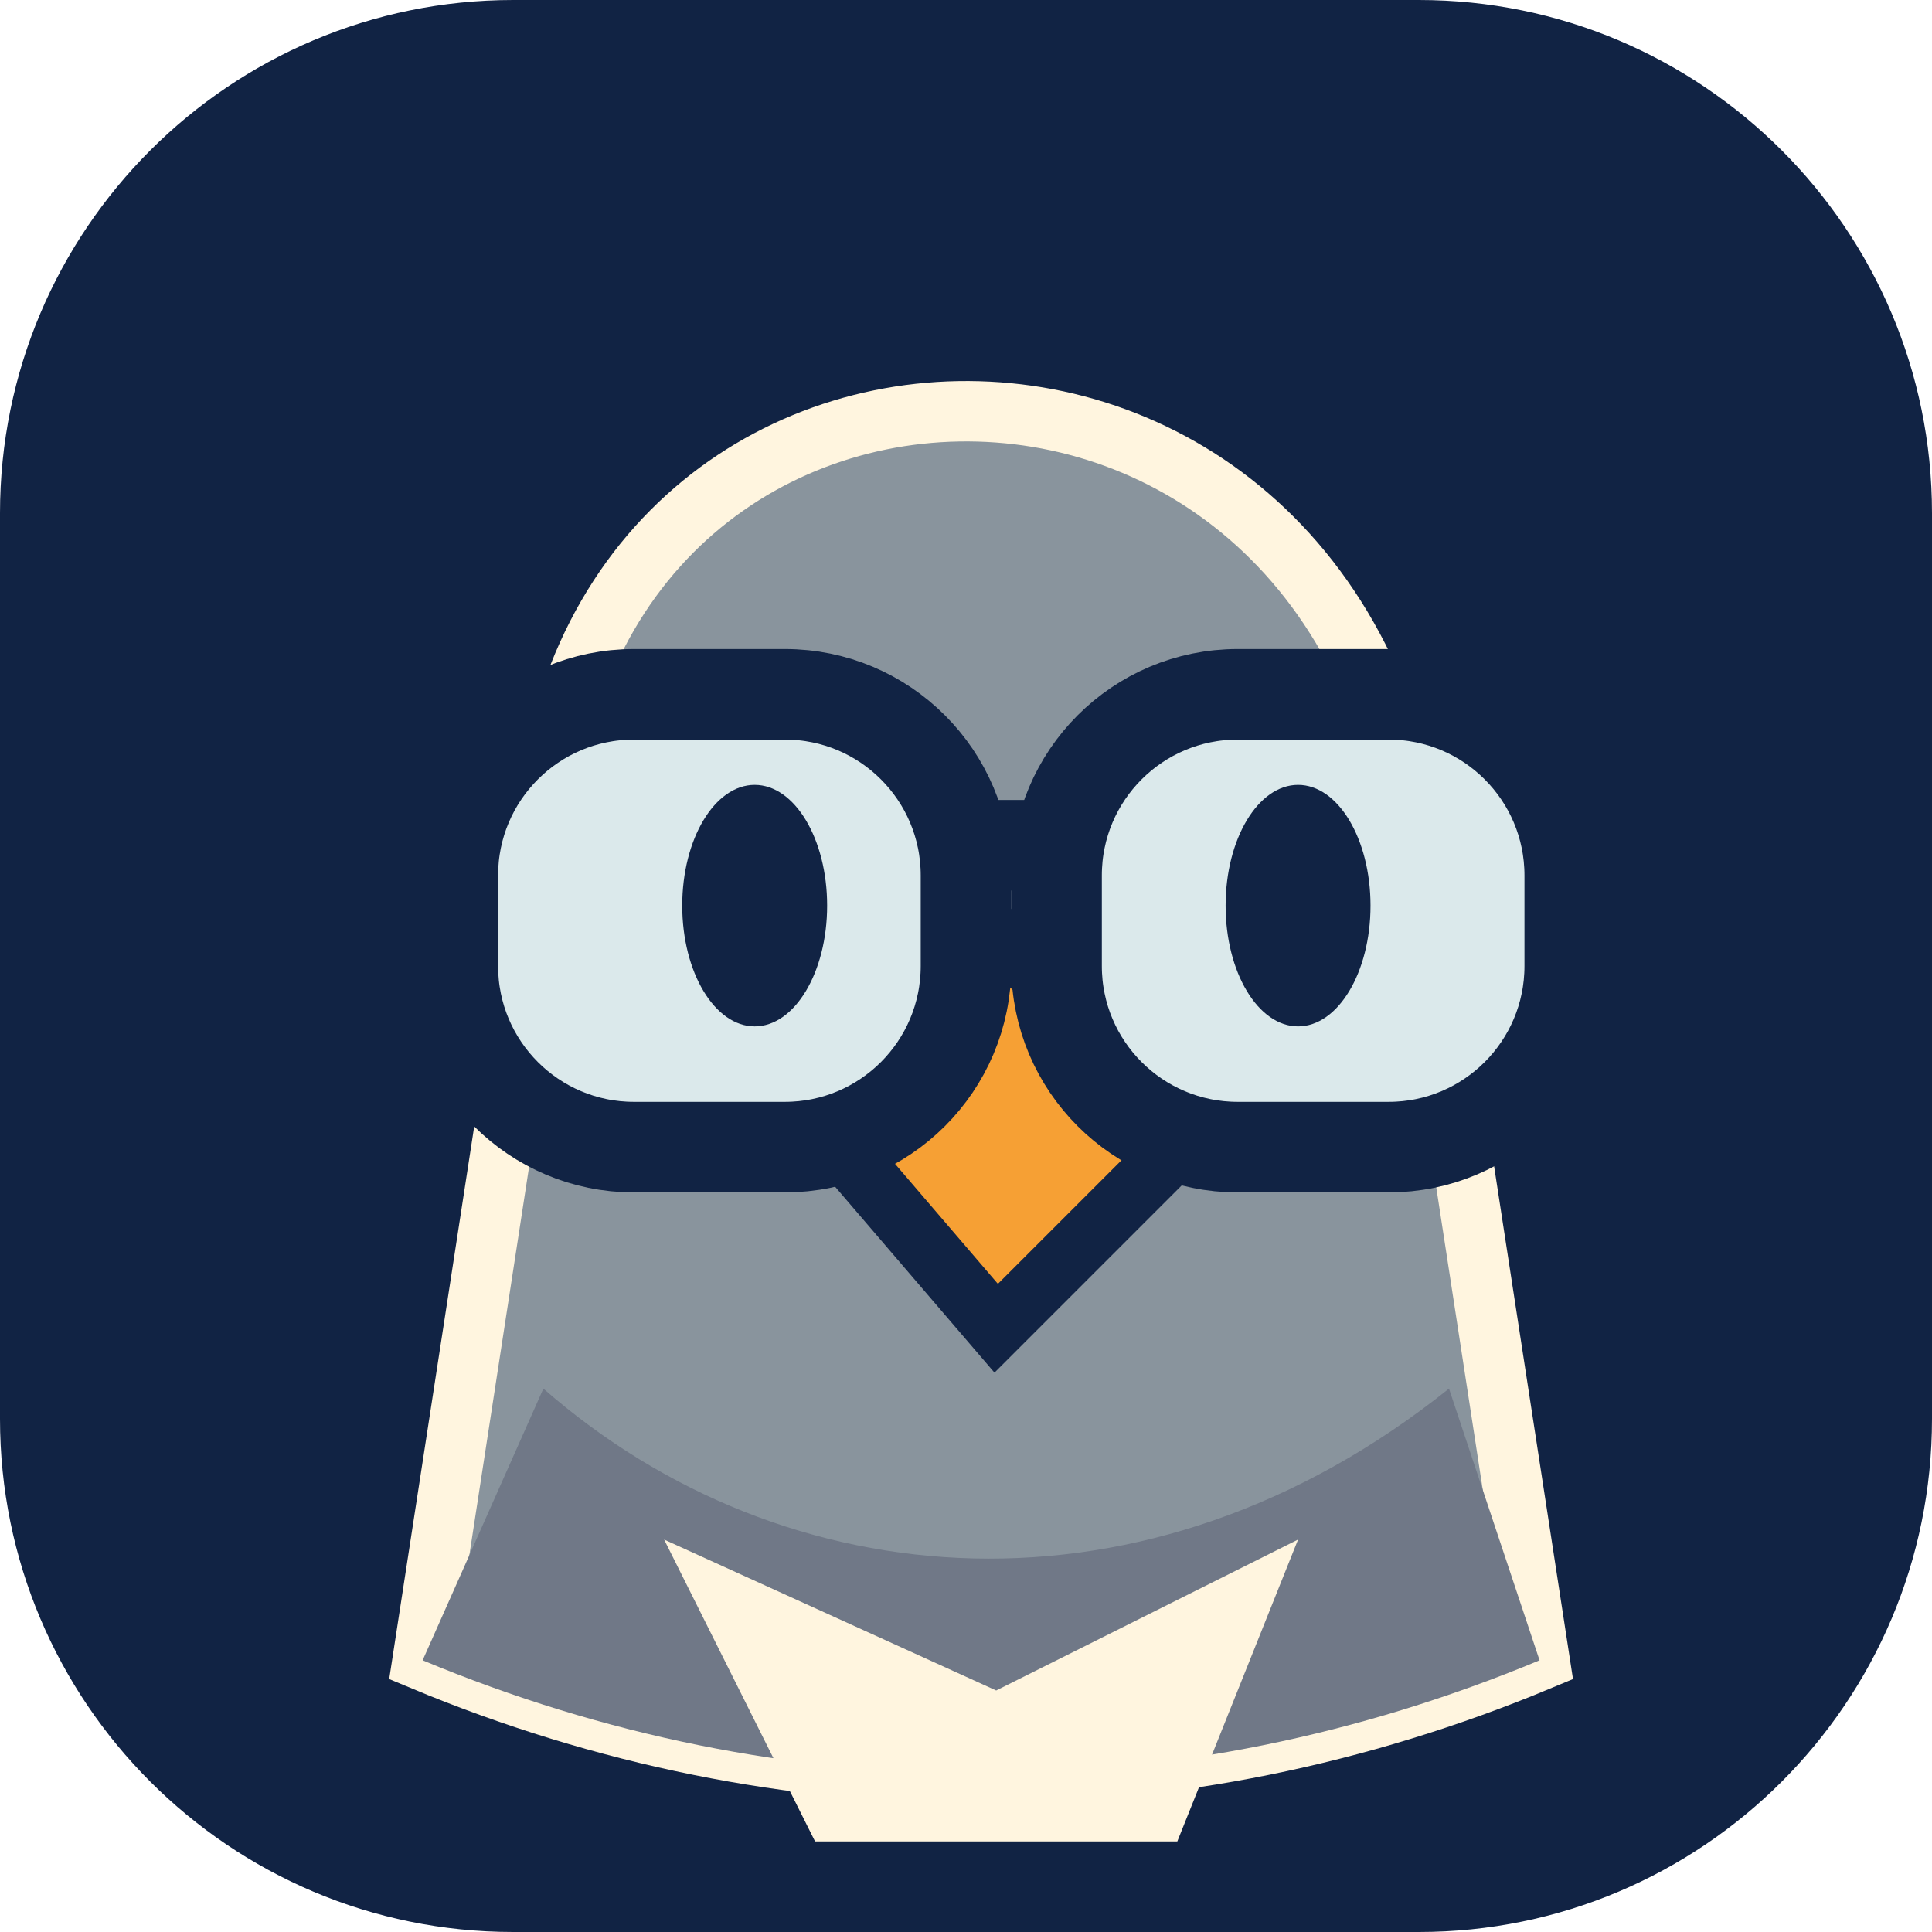
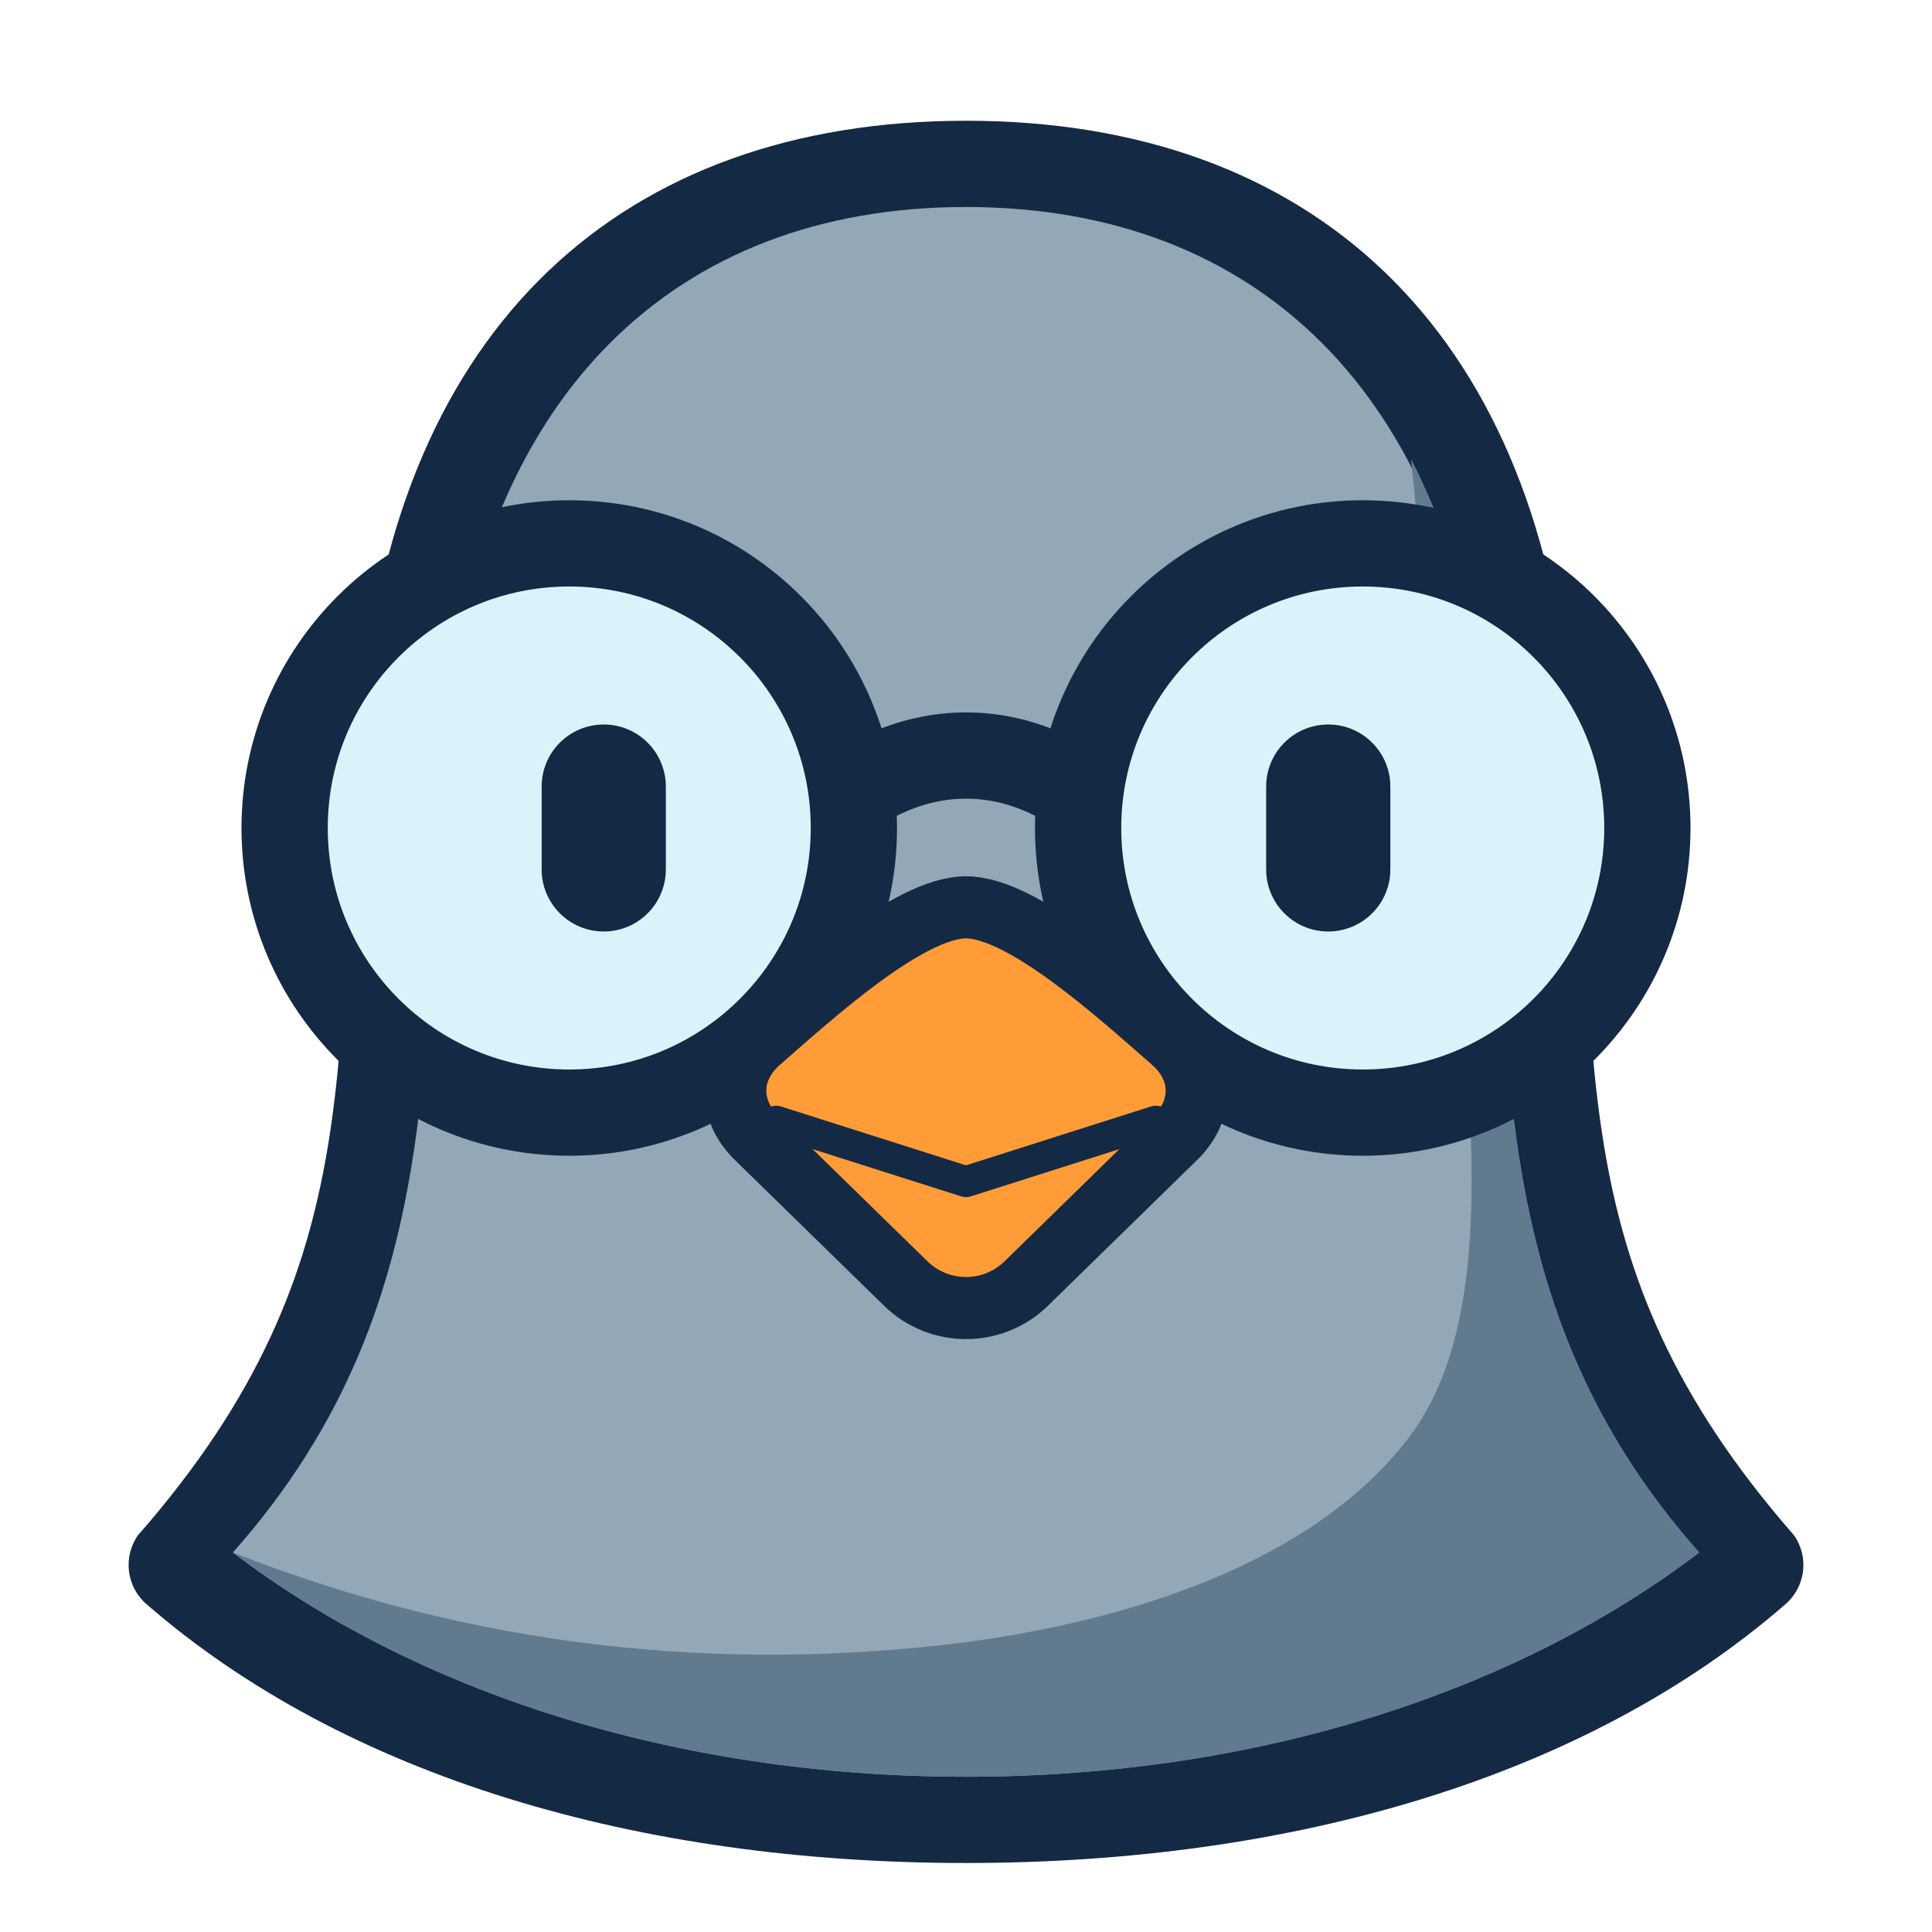
- <svg xmlns="http://www.w3.org/2000/svg" viewBox="0 0 64 64" fill="none">
-   <rect width="64" height="64" rx="17" fill="#112344" />
-   <path d="M14 55 18 29C18 9 45 8 47 29l4 26c-12 5-25 5-37 0Z" fill="#89949D" stroke="#FFF5DF" stroke-width="2" />
-   <path d="M18 46c8 7 20 8 30 0l3 9c-12 5-25 5-37 0Z" fill="#707887" />
-   <path d="m27 37 6-6 7 6-7 7-6-7Z" fill="#F6A034" stroke="#112344" stroke-width="2" />
-   <g stroke="#112344" stroke-width="3">
-     <rect x="15" y="23" width="17" height="15" rx="6" fill="#DBE9EB" />
-     <rect x="35" y="23" width="17" height="15" rx="6" fill="#DBE9EB" />
-     <path d="M32 28h3M12 26h4M51 26h3" />
-   </g>
-   <g fill="#112344">
-     <ellipse cx="25" cy="30" rx="2.4" ry="4" />
-     <ellipse cx="43" cy="30" rx="2.4" ry="4" />
-   </g>
-   <path d="m22 51 11 5 10-5-4 10H27Z" fill="#FFF5DF" />
+ <svg xmlns="http://www.w3.org/2000/svg" width="112" height="112" viewBox="0 0 112 112" role="img" aria-label="Wingman pigeon">
+   <path fill="#142944" d="M56 7C36 7 23 19 21 41c-2 20 1 32-13 48a3 3 0 0 0 .5 4C20 103 37 108 56 108s36-5 47.5-15a3 3 0 0 0 .5-4C90 73 93 61 91 41 89 19 76 7 56 7Z" />
+   <path fill="#94A7B6" d="M56 12c-17 0-28 11-30 30-2 17 .8 33-12.5 48C24 98 39 103 56 103s32-5 42.5-13C85.2 75 88 59 86 42 84 23 73 12 56 12Z" />
+   <path fill="#627A8E" d="M81.8 26.6A39 39 0 0 1 86 42c2 17-.8 33 12.5 48C88 98 73 103 56 103s-32-5-42.5-13c14 5.5 28.2 7 42.5 5.2 11.1-1.5 20.7-5.3 25.7-11.9 5.5-7.3 3.4-20.8 2.2-33.9-.6-7.3-1.3-14.9-2.1-22.8Z" />
+   <path fill="none" stroke="#142944" stroke-linecap="round" stroke-width="5" d="M47 48c5.3-5.6 12.7-5.6 18 0" />
+   <circle cx="33" cy="48" r="16.5" fill="#DBF2FA" stroke="#142944" stroke-width="5" />
+   <circle cx="79" cy="48" r="16.5" fill="#DBF2FA" stroke="#142944" stroke-width="5" />
+   <path fill="#142944" d="M35 42a3.6 3.6 0 0 1 3.6 3.6v4.8a3.6 3.6 0 0 1-7.2 0v-4.8A3.6 3.6 0 0 1 35 42Zm42 0a3.6 3.6 0 0 1 3.6 3.6v4.8a3.6 3.6 0 0 1-7.2 0v-4.8A3.6 3.6 0 0 1 77 42Z" />
+   <path fill="#FF9C37" stroke="#142944" stroke-width="3.6" stroke-linejoin="round" d="M44 60.4c3.2-2.8 8.7-7.8 12-7.8s8.8 5 12 7.8c1.9 1.7 1.7 4 .2 5.5l-8.7 8.5a5 5 0 0 1-7 0l-8.7-8.5c-1.5-1.5-1.7-3.8.2-5.5Z" />
+   <path fill="none" stroke="#142944" stroke-linecap="round" stroke-linejoin="round" stroke-width="1.8" d="m45 65 11 3.5L67 65" />
</svg>
